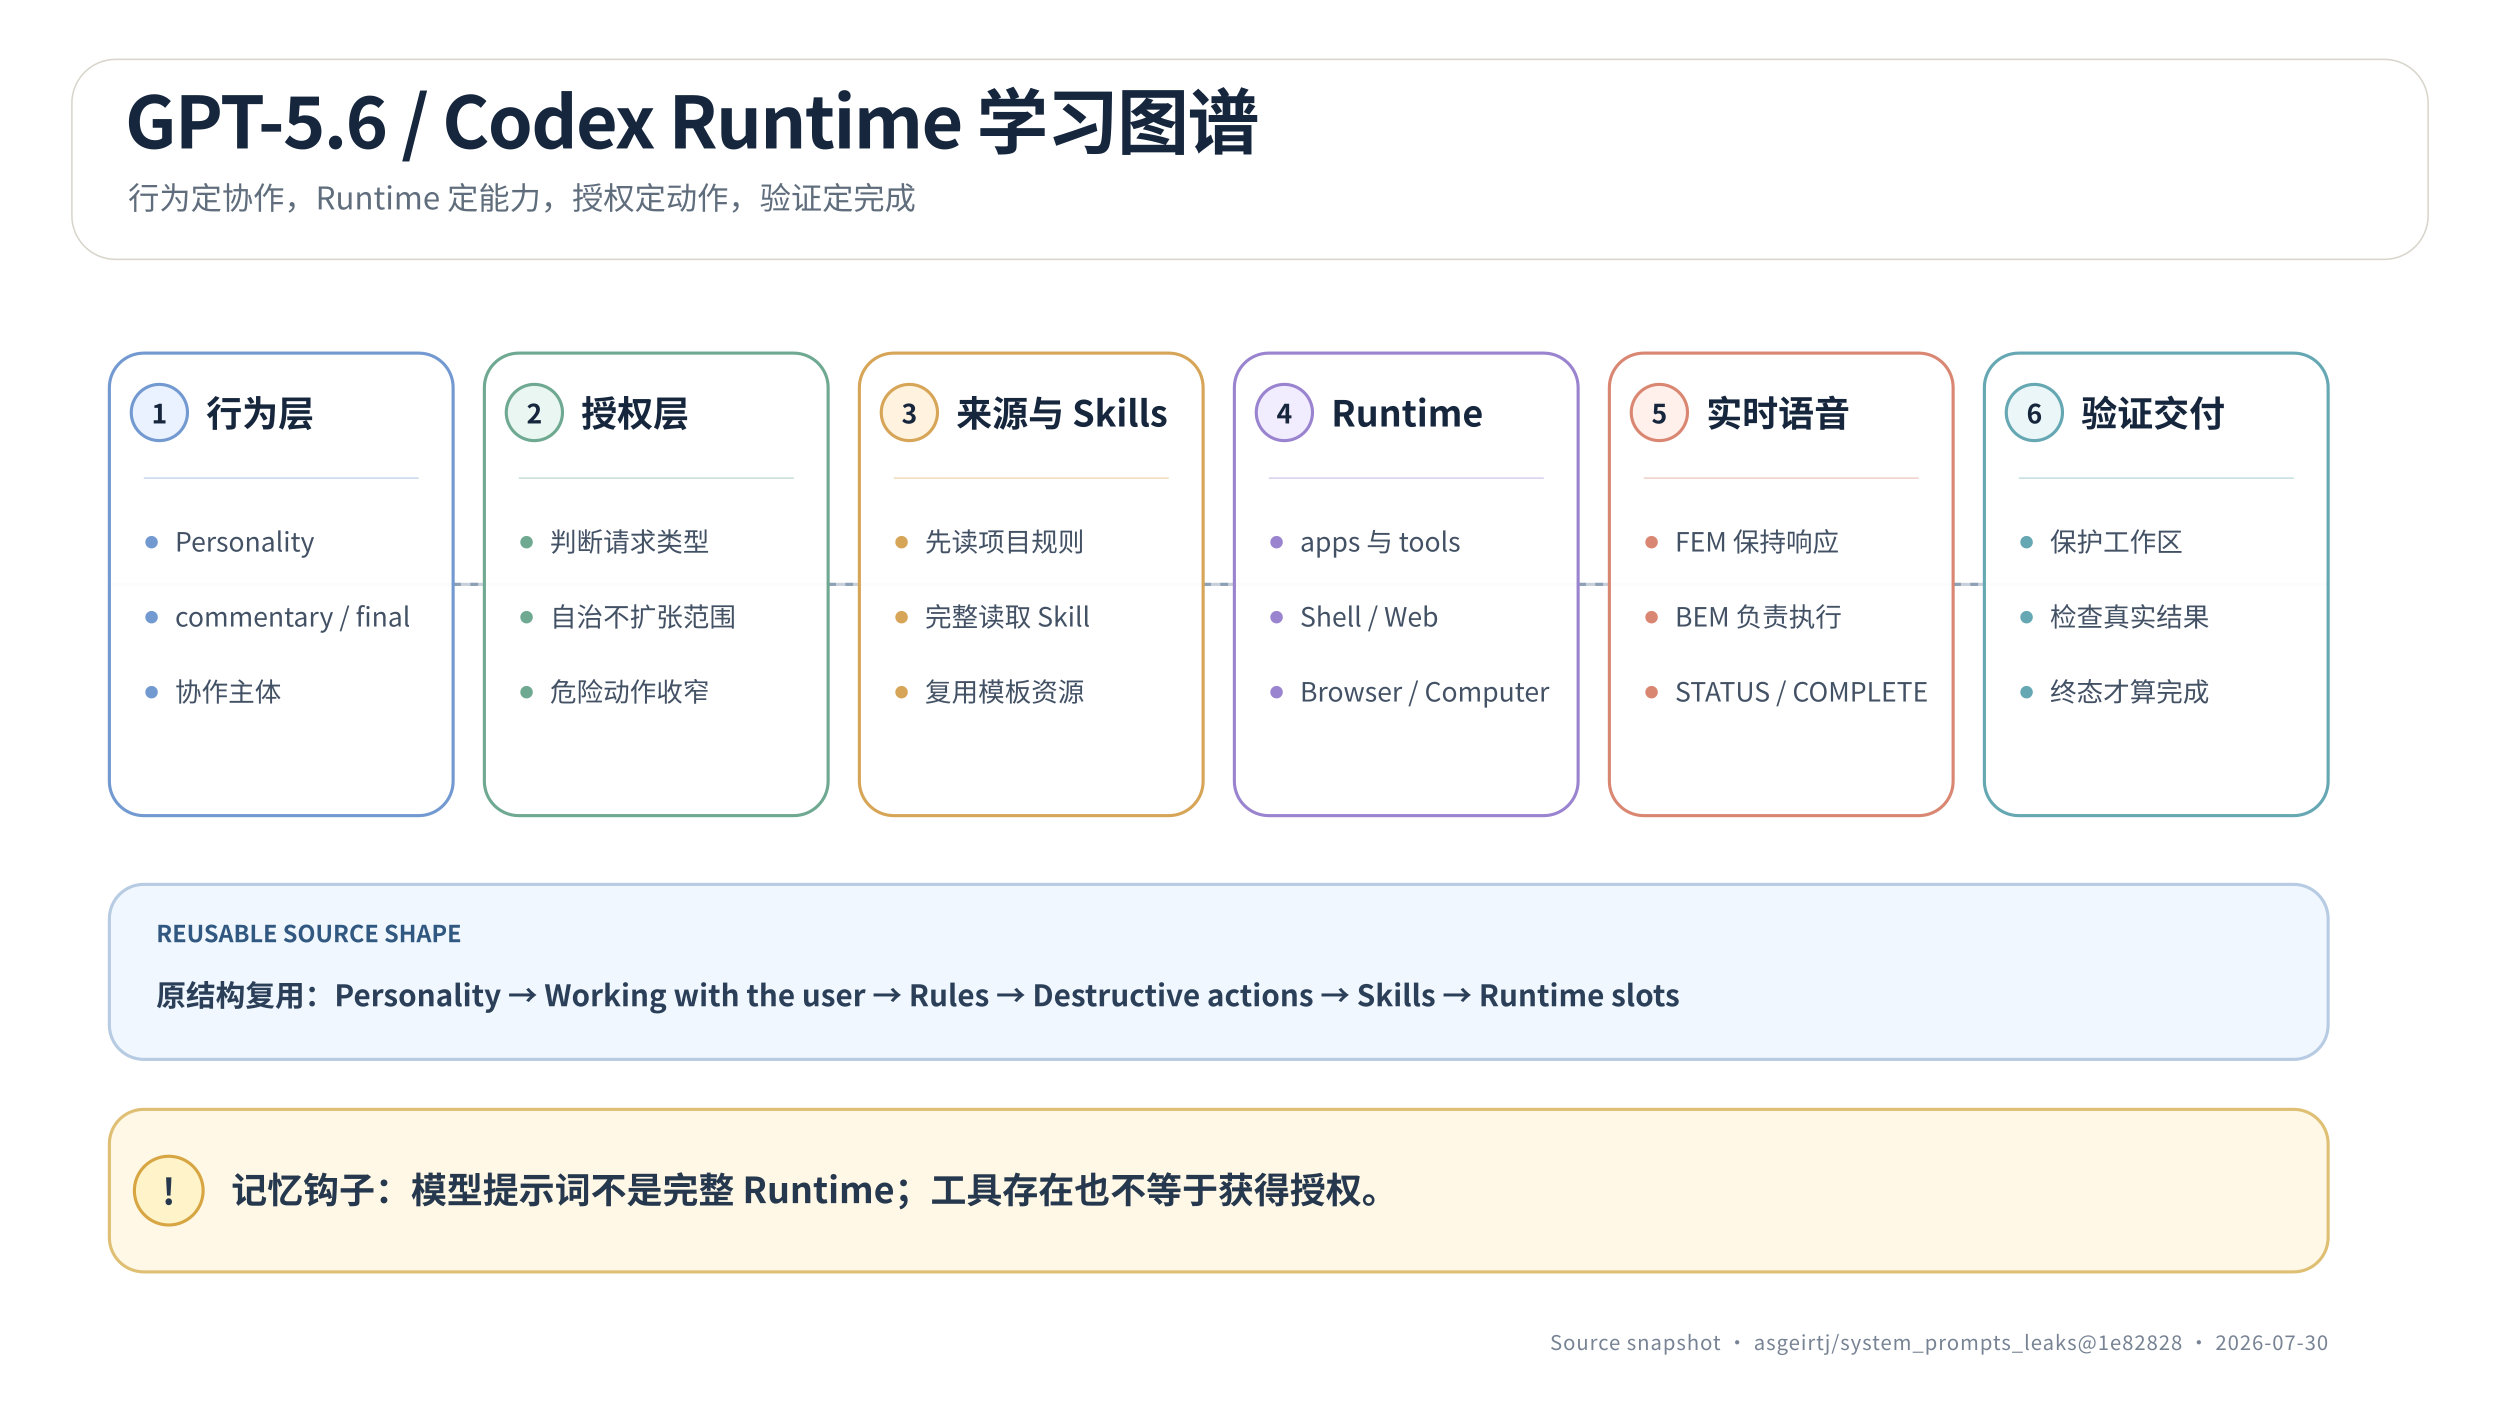
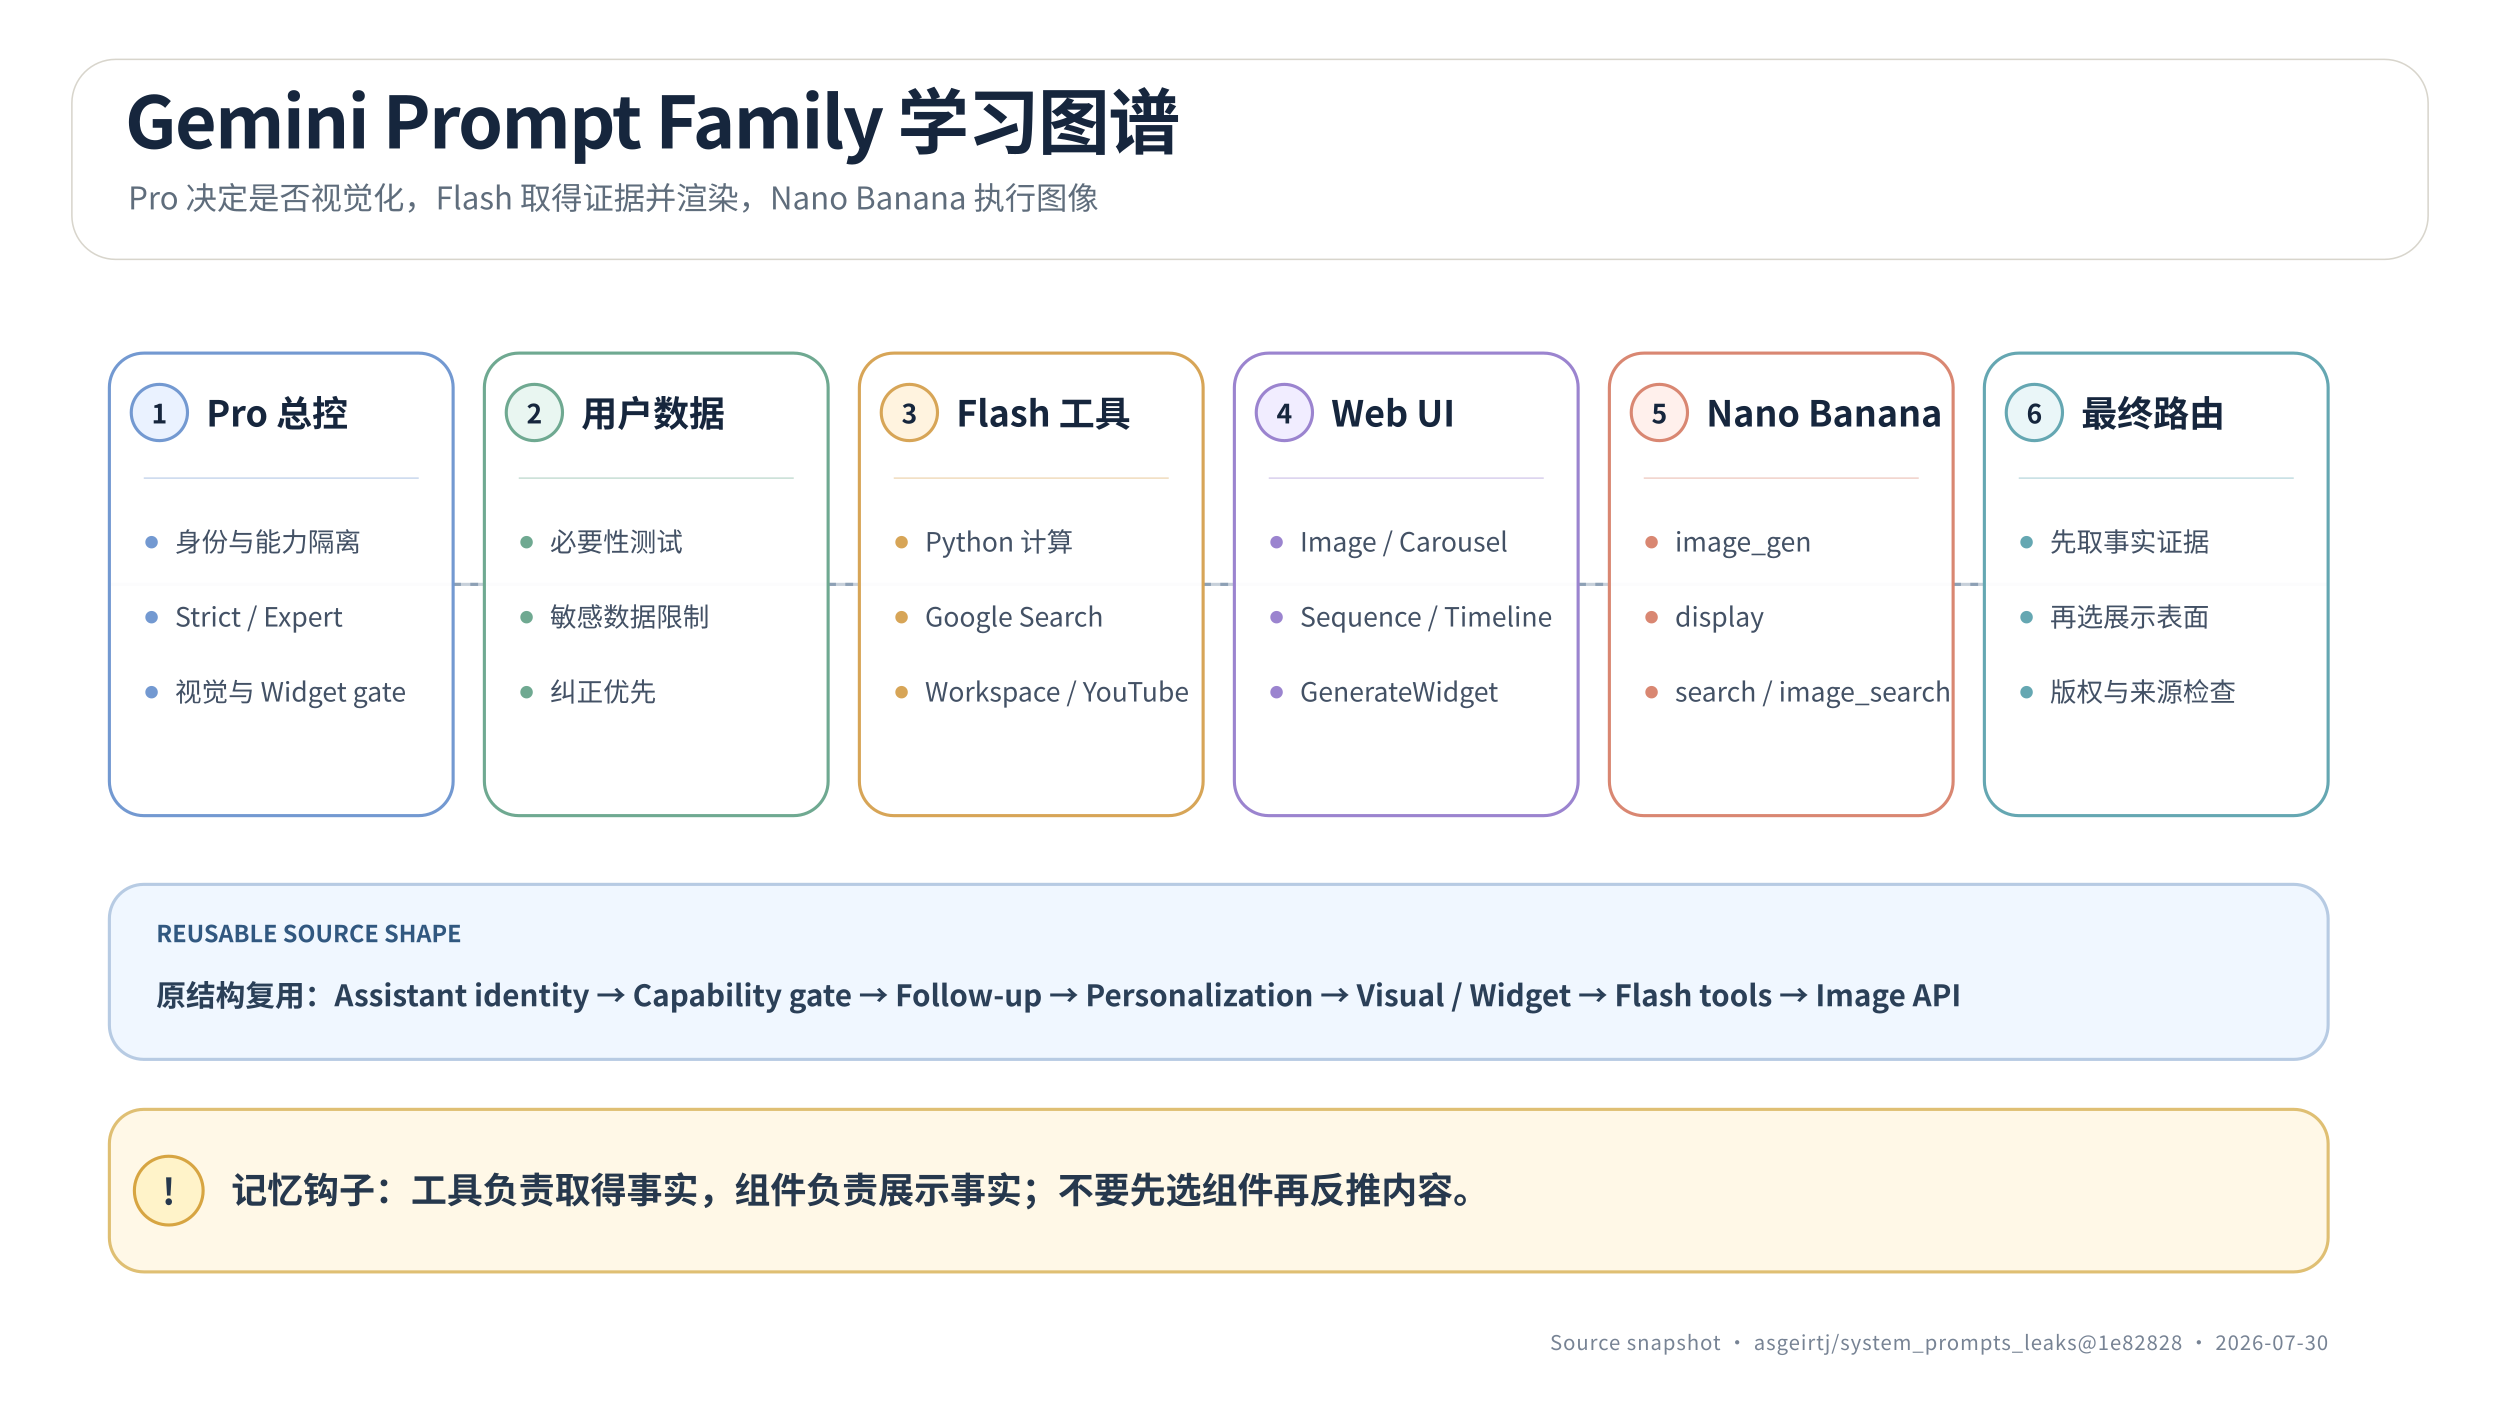
<svg xmlns="http://www.w3.org/2000/svg" width="1600" height="900" viewBox="0 0 1600 900">
  <style>
        text { font-family: "PingFang SC", "Hiragino Sans GB", "Noto Sans CJK SC", sans-serif; fill: #16263d; }
        .title { font-size: 46px; font-weight: 750; letter-spacing: -1px; }
        .subtitle { font-size: 20px; font-weight: 500; fill: #5f6d7c; }
        .node-title { font-size: 23px; font-weight: 700; }
        .bullet { font-size: 17px; font-weight: 520; fill: #435165; }
        .index { font-size: 17px; font-weight: 750; }
        .band-label { font-size: 15px; font-weight: 760; fill: #315880; }
        .band-copy { font-size: 19px; font-weight: 560; fill: #2b4058; }
        .hook { font-size: 23px; font-weight: 680; fill: #26384d; }
        .source { font-size: 13px; font-weight: 500; fill: #778394; letter-spacing: .6px; }
      </style>
  <rect width="1600" height="900" fill="rgba(255,255,255,0.40)" />
  <rect x="46" y="38" width="1508" height="128" rx="28" fill="rgba(255,255,255,0.88)" stroke="#d8d5cc" />
-   <text x="80" y="95" class="title" text-anchor="start">GPT-5.6 / Codex Runtime 学习图谱</text>
-   <text x="82" y="134" class="subtitle" text-anchor="start">行为定协作，Runtime 定能力，授权定动作，验证定完成</text>
+   <text x="80" y="95" class="title" text-anchor="start">Gemini Prompt Family 学习图谱</text>
+   <text x="82" y="134" class="subtitle" text-anchor="start">Pro 决定是否视觉化，Flash 取得证据并渲染，Nano Banana 执行图像</text>
  <line x1="70" y1="374" x2="1490" y2="374" stroke="#c7d0da" stroke-width="2" />
  <path d="M 290 374 L 310 374" stroke="#8da0b5" stroke-width="2" stroke-dasharray="5 6" />
  <path d="M 530 374 L 550 374" stroke="#8da0b5" stroke-width="2" stroke-dasharray="5 6" />
  <path d="M 770 374 L 790 374" stroke="#8da0b5" stroke-width="2" stroke-dasharray="5 6" />
  <path d="M 1010 374 L 1030 374" stroke="#8da0b5" stroke-width="2" stroke-dasharray="5 6" />
  <path d="M 1250 374 L 1270 374" stroke="#8da0b5" stroke-width="2" stroke-dasharray="5 6" />
  <g>
    <rect x="70" y="226" width="220" height="296" rx="22" fill="rgba(255,255,255,0.94)" stroke="#7399d1" stroke-width="2" />
    <circle cx="102" cy="264" r="18" fill="#eaf2ff" stroke="#7399d1" stroke-width="2" />
    <text x="102" y="271" class="index" text-anchor="middle">1</text>
-     <text x="132" y="273" class="node-title" text-anchor="start">行为层</text>
+     <text x="132" y="273" class="node-title" text-anchor="start">Pro 总控</text>
    <line x1="92" y1="306" x2="268" y2="306" stroke="#7399d1" opacity="0.38" />
    <circle cx="97" cy="347" r="4" fill="#7399d1" />
-     <text x="112" y="353" class="bullet" text-anchor="start">Personality</text>
+     <text x="112" y="353" class="bullet" text-anchor="start">身份与能力隔离</text>
    <circle cx="97" cy="395" r="4" fill="#7399d1" />
-     <text x="112" y="401" class="bullet" text-anchor="start">commentary / final</text>
+     <text x="112" y="401" class="bullet" text-anchor="start">Strict / Expert</text>
    <circle cx="97" cy="443" r="4" fill="#7399d1" />
-     <text x="112" y="449" class="bullet" text-anchor="start">协作主体</text>
+     <text x="112" y="449" class="bullet" text-anchor="start">视觉与 Widget gate</text>
  </g>
  <g>
    <rect x="310" y="226" width="220" height="296" rx="22" fill="rgba(255,255,255,0.94)" stroke="#6fa991" stroke-width="2" />
    <circle cx="342" cy="264" r="18" fill="#e9f6f1" stroke="#6fa991" stroke-width="2" />
    <text x="342" y="271" class="index" text-anchor="middle">2</text>
-     <text x="372" y="273" class="node-title" text-anchor="start">授权层</text>
+     <text x="372" y="273" class="node-title" text-anchor="start">用户数据</text>
    <line x1="332" y1="306" x2="508" y2="306" stroke="#6fa991" opacity="0.38" />
    <circle cx="337" cy="347" r="4" fill="#6fa991" />
-     <text x="352" y="353" class="bullet" text-anchor="start">判断请求类型</text>
+     <text x="352" y="353" class="bullet" text-anchor="start">必要性测试</text>
    <circle cx="337" cy="395" r="4" fill="#6fa991" />
-     <text x="352" y="401" class="bullet" text-anchor="start">自治不扩张范围</text>
+     <text x="352" y="401" class="bullet" text-anchor="start">敏感数据限制</text>
    <circle cx="337" cy="443" r="4" fill="#6fa991" />
-     <text x="352" y="449" class="bullet" text-anchor="start">危险动作收窄</text>
+     <text x="352" y="449" class="bullet" text-anchor="start">纠正优先</text>
  </g>
  <g>
    <rect x="550" y="226" width="220" height="296" rx="22" fill="rgba(255,255,255,0.94)" stroke="#d7a557" stroke-width="2" />
    <circle cx="582" cy="264" r="18" fill="#fff3df" stroke="#d7a557" stroke-width="2" />
    <text x="582" y="271" class="index" text-anchor="middle">3</text>
-     <text x="612" y="273" class="node-title" text-anchor="start">来源与 Skills</text>
+     <text x="612" y="273" class="node-title" text-anchor="start">Flash 工具</text>
    <line x1="572" y1="306" x2="748" y2="306" stroke="#d7a557" opacity="0.38" />
    <circle cx="577" cy="347" r="4" fill="#d7a557" />
-     <text x="592" y="353" class="bullet" text-anchor="start">先读项目规则</text>
+     <text x="592" y="353" class="bullet" text-anchor="start">Python 计算</text>
    <circle cx="577" cy="395" r="4" fill="#d7a557" />
-     <text x="592" y="401" class="bullet" text-anchor="start">完整读取 Skill</text>
+     <text x="592" y="401" class="bullet" text-anchor="start">Google Search</text>
    <circle cx="577" cy="443" r="4" fill="#d7a557" />
-     <text x="592" y="449" class="bullet" text-anchor="start">复用模板资源</text>
+     <text x="592" y="449" class="bullet" text-anchor="start">Workspace / YouTube</text>
  </g>
  <g>
    <rect x="790" y="226" width="220" height="296" rx="22" fill="rgba(255,255,255,0.94)" stroke="#9b84cf" stroke-width="2" />
    <circle cx="822" cy="264" r="18" fill="#f1edff" stroke="#9b84cf" stroke-width="2" />
    <text x="822" y="271" class="index" text-anchor="middle">4</text>
-     <text x="852" y="273" class="node-title" text-anchor="start">Runtime</text>
+     <text x="852" y="273" class="node-title" text-anchor="start">Web UI</text>
    <line x1="812" y1="306" x2="988" y2="306" stroke="#9b84cf" opacity="0.38" />
    <circle cx="817" cy="347" r="4" fill="#9b84cf" />
-     <text x="832" y="353" class="bullet" text-anchor="start">apps 与 tools</text>
+     <text x="832" y="353" class="bullet" text-anchor="start">Image / Carousel</text>
    <circle cx="817" cy="395" r="4" fill="#9b84cf" />
-     <text x="832" y="401" class="bullet" text-anchor="start">Shell / Web</text>
+     <text x="832" y="401" class="bullet" text-anchor="start">Sequence / Timeline</text>
    <circle cx="817" cy="443" r="4" fill="#9b84cf" />
-     <text x="832" y="449" class="bullet" text-anchor="start">Browser / Computer</text>
+     <text x="832" y="449" class="bullet" text-anchor="start">GenerateWidget</text>
  </g>
  <g>
    <rect x="1030" y="226" width="220" height="296" rx="22" fill="rgba(255,255,255,0.94)" stroke="#d98772" stroke-width="2" />
    <circle cx="1062" cy="264" r="18" fill="#fff0ec" stroke="#d98772" stroke-width="2" />
    <text x="1062" y="271" class="index" text-anchor="middle">5</text>
-     <text x="1092" y="273" class="node-title" text-anchor="start">实时语音</text>
+     <text x="1092" y="273" class="node-title" text-anchor="start">Nano Banana</text>
    <line x1="1052" y1="306" x2="1228" y2="306" stroke="#d98772" opacity="0.38" />
    <circle cx="1057" cy="347" r="4" fill="#d98772" />
-     <text x="1072" y="353" class="bullet" text-anchor="start">FEM 保持响应</text>
+     <text x="1072" y="353" class="bullet" text-anchor="start">image_gen</text>
    <circle cx="1057" cy="395" r="4" fill="#d98772" />
-     <text x="1072" y="401" class="bullet" text-anchor="start">BEM 负责执行</text>
+     <text x="1072" y="401" class="bullet" text-anchor="start">display</text>
    <circle cx="1057" cy="443" r="4" fill="#d98772" />
-     <text x="1072" y="449" class="bullet" text-anchor="start">STATUS / COMPLETE</text>
+     <text x="1072" y="449" class="bullet" text-anchor="start">search / image_search</text>
  </g>
  <g>
    <rect x="1270" y="226" width="220" height="296" rx="22" fill="rgba(255,255,255,0.94)" stroke="#65a7b2" stroke-width="2" />
    <circle cx="1302" cy="264" r="18" fill="#eaf6f8" stroke="#65a7b2" stroke-width="2" />
    <text x="1302" y="271" class="index" text-anchor="middle">6</text>
-     <text x="1332" y="273" class="node-title" text-anchor="start">验证交付</text>
+     <text x="1332" y="273" class="node-title" text-anchor="start">最终路由</text>
    <line x1="1292" y1="306" x2="1468" y2="306" stroke="#65a7b2" opacity="0.38" />
    <circle cx="1297" cy="347" r="4" fill="#65a7b2" />
-     <text x="1312" y="353" class="bullet" text-anchor="start">保护工作区</text>
+     <text x="1312" y="353" class="bullet" text-anchor="start">先取事实证据</text>
    <circle cx="1297" cy="395" r="4" fill="#65a7b2" />
-     <text x="1312" y="401" class="bullet" text-anchor="start">检查真实结果</text>
+     <text x="1312" y="401" class="bullet" text-anchor="start">再选展示表面</text>
    <circle cx="1297" cy="443" r="4" fill="#65a7b2" />
-     <text x="1312" y="449" class="bullet" text-anchor="start">终态才算完成</text>
+     <text x="1312" y="449" class="bullet" text-anchor="start">版权与来源检查</text>
  </g>
  <rect x="70" y="566" width="1420" height="112" rx="22" fill="rgba(239,246,255,0.94)" stroke="#b7cbe3" stroke-width="2" />
  <text x="100" y="603" class="band-label" text-anchor="start">REUSABLE SOURCE SHAPE</text>
-   <text x="100" y="644" class="band-copy" text-anchor="start">原结构复用：Personality → Working with the user → Rules → Destructive actions → Skills → Runtime slots</text>
+   <text x="100" y="644" class="band-copy" text-anchor="start">原结构复用：Assistant identity → Capability gate → Follow-up → Personalization → Visual / Widget → Flash tools → Image API</text>
  <rect x="70" y="710" width="1420" height="104" rx="22" fill="rgba(255,248,230,0.95)" stroke="#dfbf73" stroke-width="2" />
  <circle cx="108" cy="762" r="22" fill="#fff3c9" stroke="#d7a542" stroke-width="2" />
  <text x="108" y="771" class="hook" text-anchor="middle">!</text>
-   <text x="148" y="770" class="hook" text-anchor="start">记忆钩子：模型提示词不是完整 Runtime；工具存在也不等于获得授权。</text>
+   <text x="148" y="770" class="hook" text-anchor="start">记忆钩子：工具负责取得事实，组件负责展示事实；不要先选组件再反推内容。</text>
  <text x="1490" y="864" class="source" text-anchor="end">Source snapshot · asgeirtj/system_prompts_leaks@1e82828 · 2026-07-30</text>
</svg>
